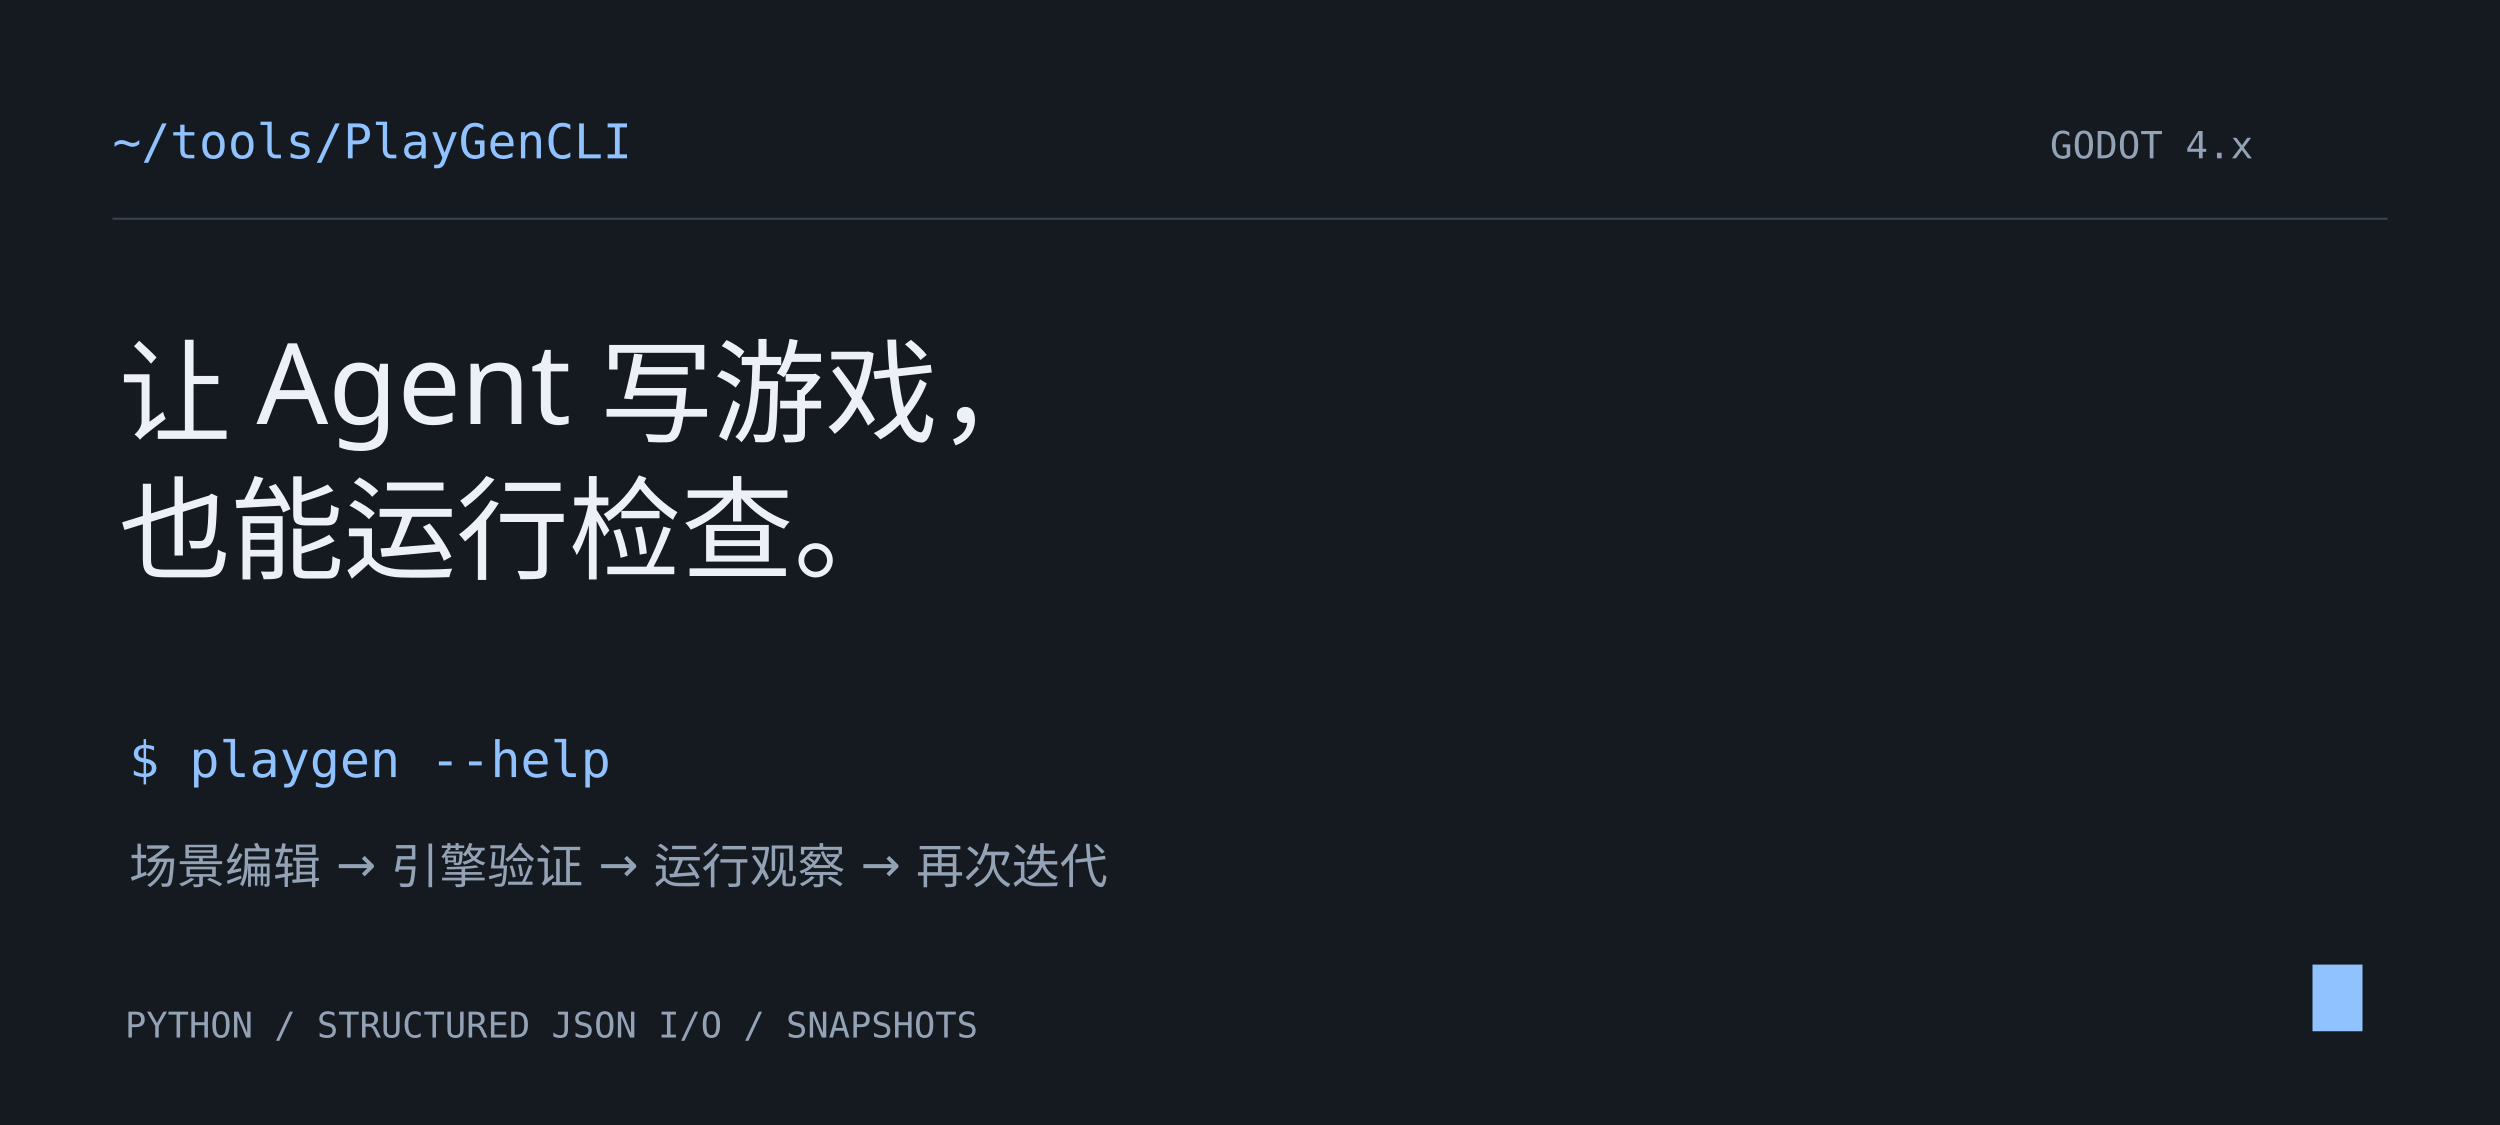
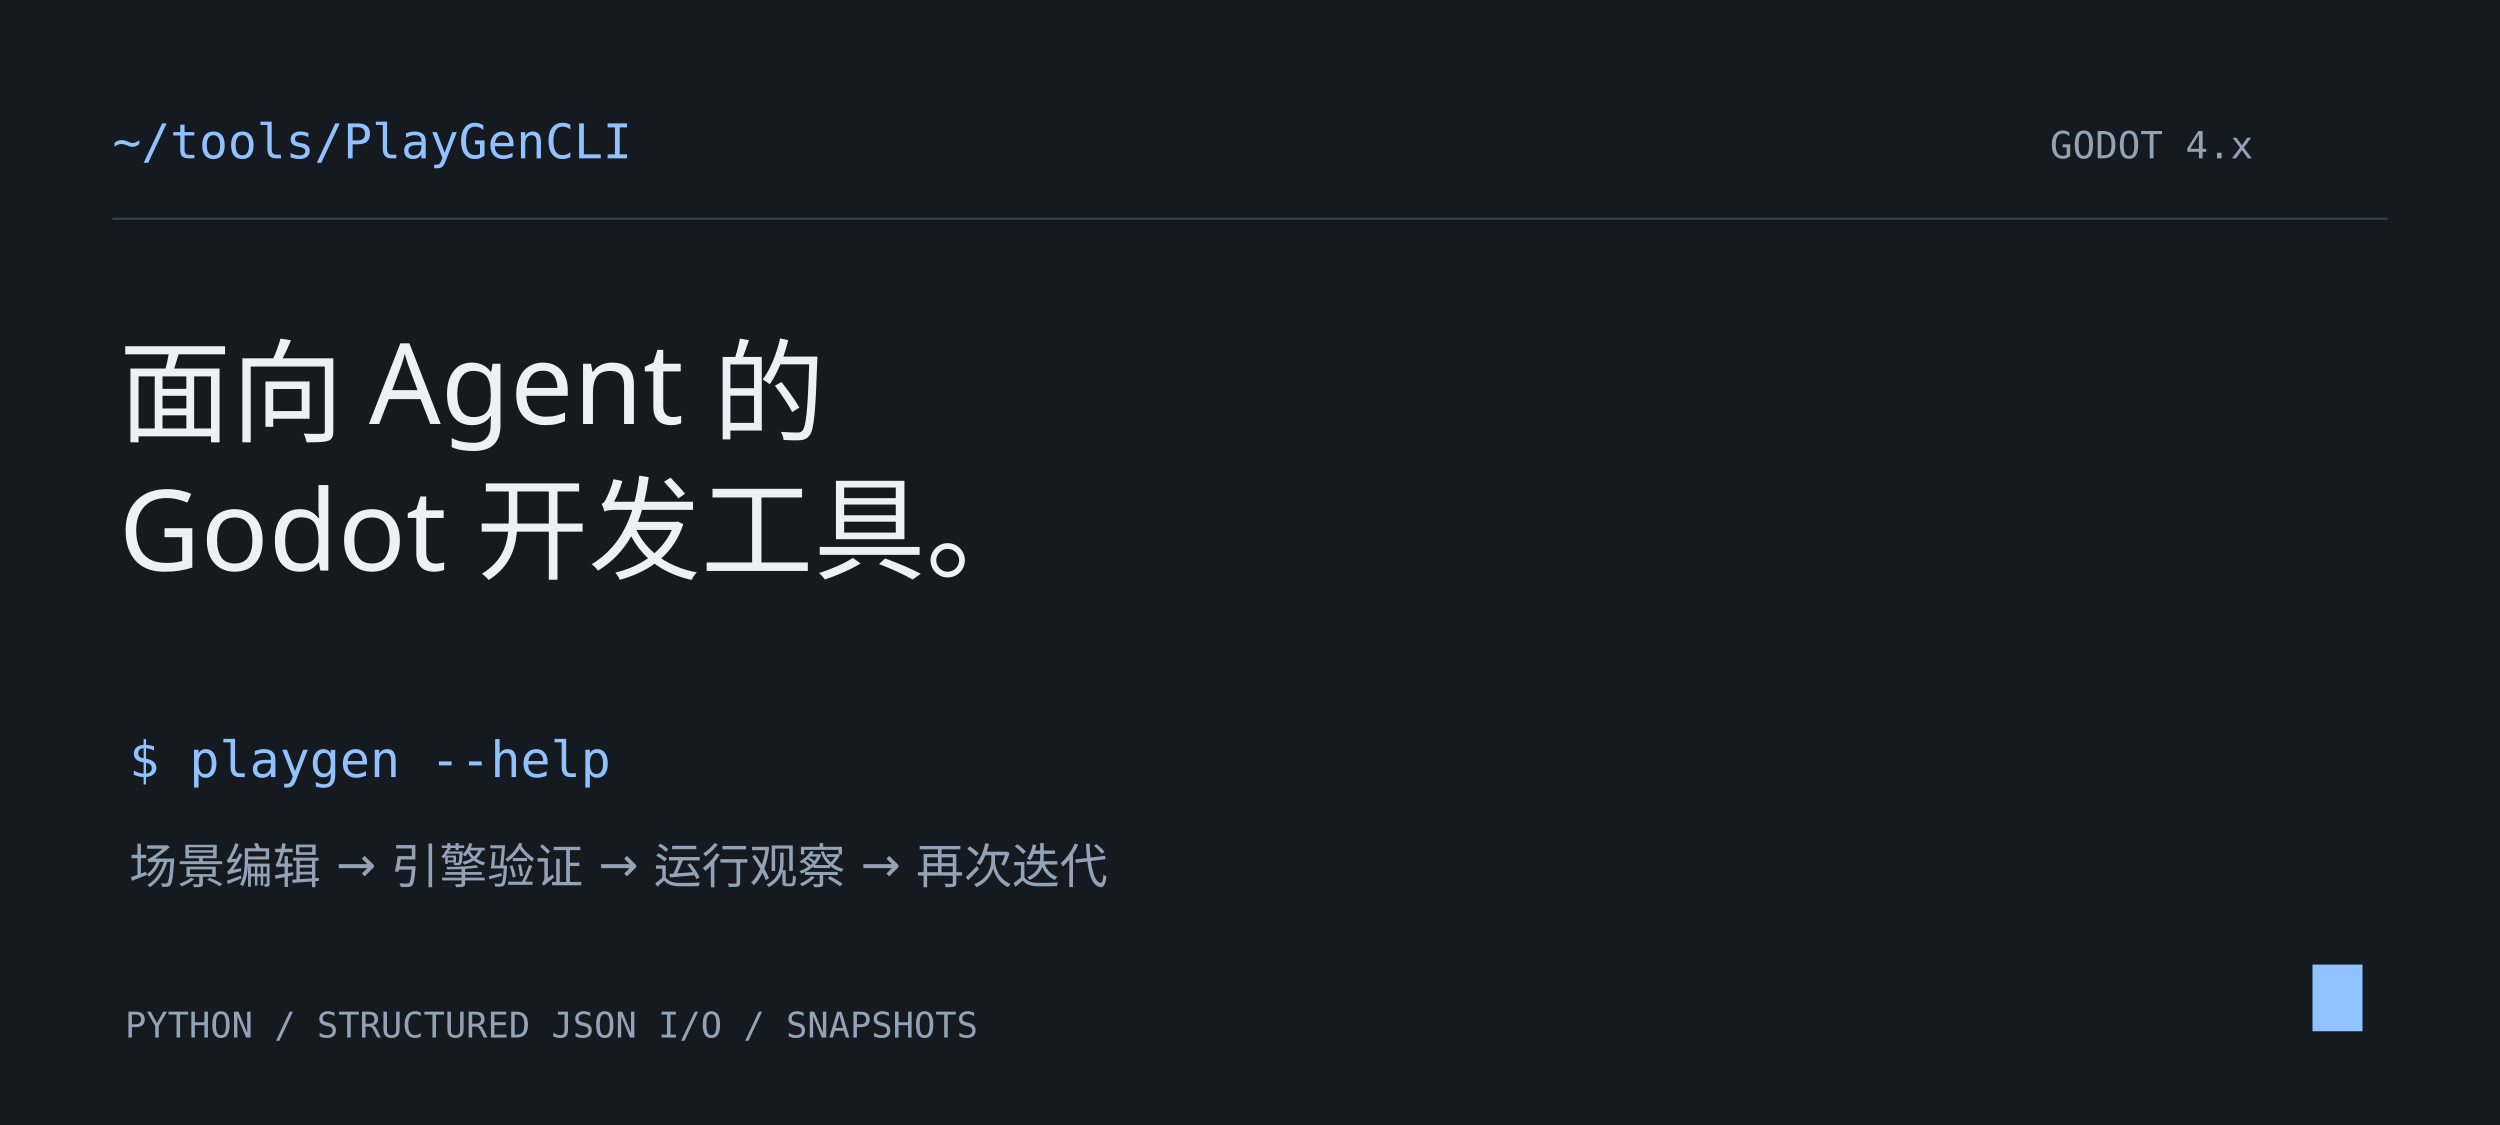
<svg xmlns="http://www.w3.org/2000/svg" width="1200" height="540" viewBox="0 0 1200 540">
  <defs>
    <linearGradient id="ll" x1="0" x2="1" y1="0" y2="1">
      <stop stop-color="#3b82f6" />
      <stop offset="1" stop-color="#8b5cf6" />
    </linearGradient>
    <linearGradient id="cy">
      <stop stop-color="#2ee6ff" />
      <stop offset="1" stop-color="#4f7bff" />
    </linearGradient>
  </defs>
  <rect x="0" y="0" width="1200" height="540" rx="0" fill="#151a21" stroke="none" stroke-width="1" />
  <text x="54" y="76" font-family="Menlo, PingFang SC, monospace" font-size="23" font-weight="400" fill="#90c2ff" text-anchor="start">~/tools/PlayGenCLI</text>
  <text x="984" y="76" font-family="Menlo, PingFang SC, monospace" font-size="18" font-weight="400" fill="#94a2b6" text-anchor="start">GODOT 4.x</text>
  <path d="M54 105L1146 105" fill="none" stroke="#374350" stroke-width="1" />
-   <text x="57" y="208.0" font-family="Avenir Next, PingFang SC, sans-serif" font-size="54" font-weight="500" fill="#edf1f7" text-anchor="start">让 Agent 写游戏，</text>
-   <text x="57" y="273.88" font-family="Avenir Next, PingFang SC, sans-serif" font-size="54" font-weight="500" fill="#edf1f7" text-anchor="start">也能运行检查。</text>
+   <text x="57" y="208.0" font-family="Avenir Next, PingFang SC, sans-serif" font-size="54" font-weight="500" fill="#edf1f7" text-anchor="start">面向 Agent 的</text>
+   <text x="57" y="273.88" font-family="Avenir Next, PingFang SC, sans-serif" font-size="54" font-weight="500" fill="#edf1f7" text-anchor="start">Godot 开发工具。</text>
  <text x="62" y="373" font-family="Menlo, PingFang SC, monospace" font-size="24" font-weight="400" fill="#90c2ff" text-anchor="start">$ playgen --help</text>
  <text x="62" y="424" font-family="Avenir Next, PingFang SC, sans-serif" font-size="23" font-weight="400" fill="#94a2b6" text-anchor="start">场景编辑 → 引擎验证 → 运行观察 → 再次迭代</text>
  <text x="60" y="498" font-family="Menlo, PingFang SC, monospace" font-size="17" font-weight="400" fill="#94a2b6" text-anchor="start">PYTHON  /  STRUCTURED JSON I/O  /  SNAPSHOTS</text>
  <rect x="1110" y="463" width="24" height="32" rx="0" fill="#90c2ff" stroke="none" stroke-width="1" />
</svg>
